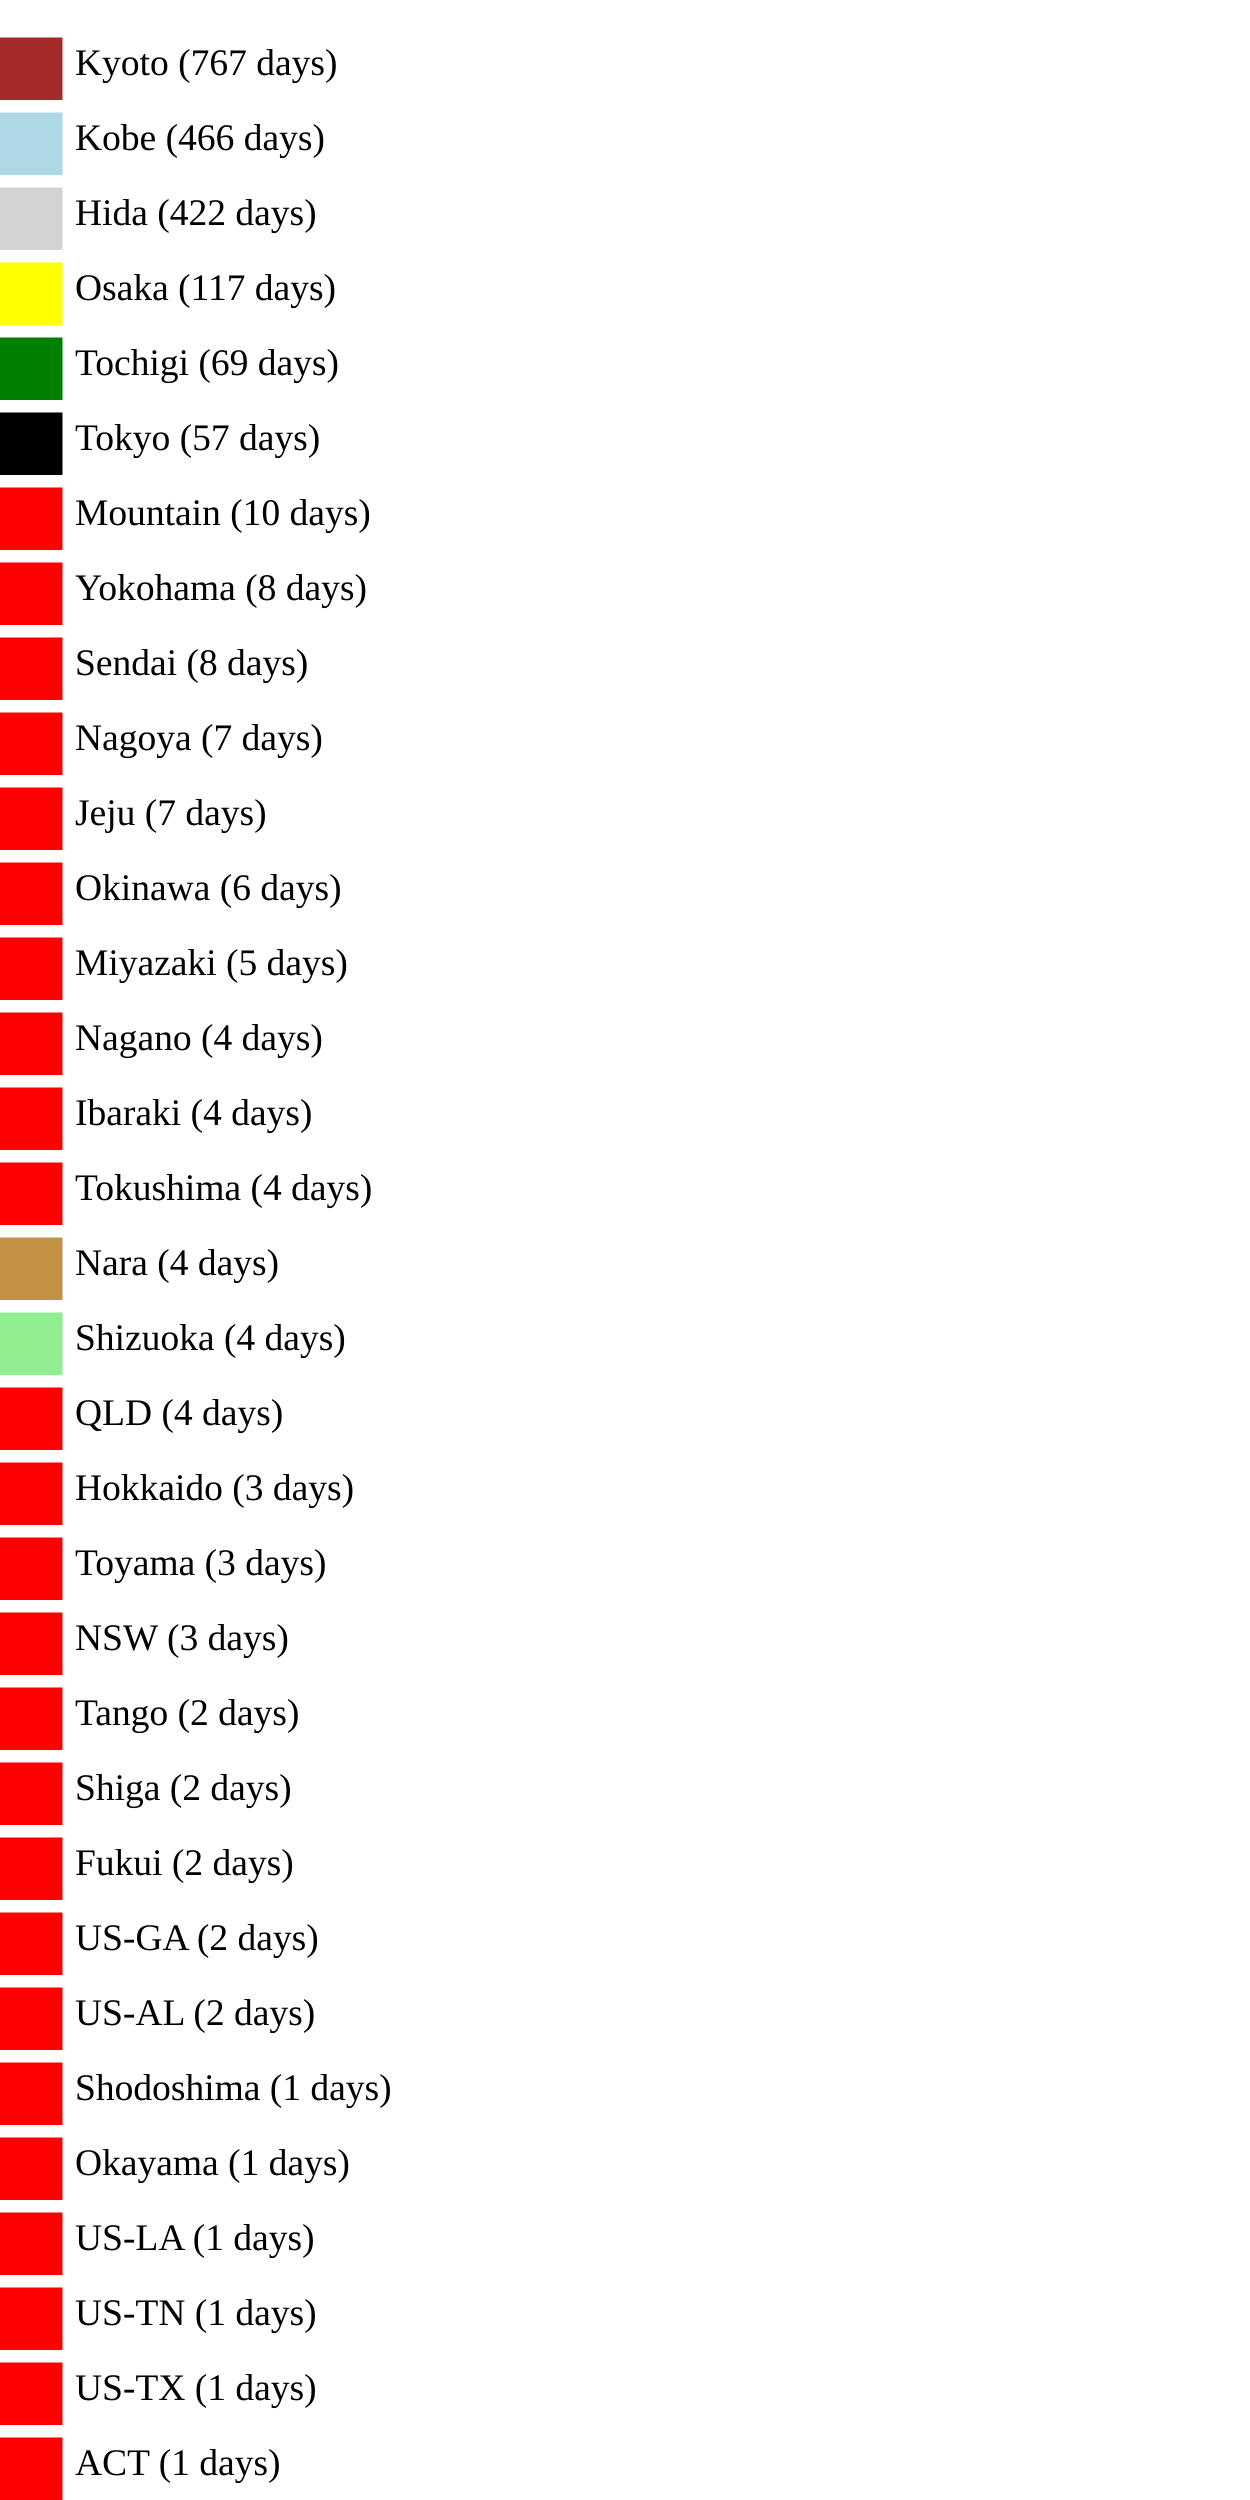
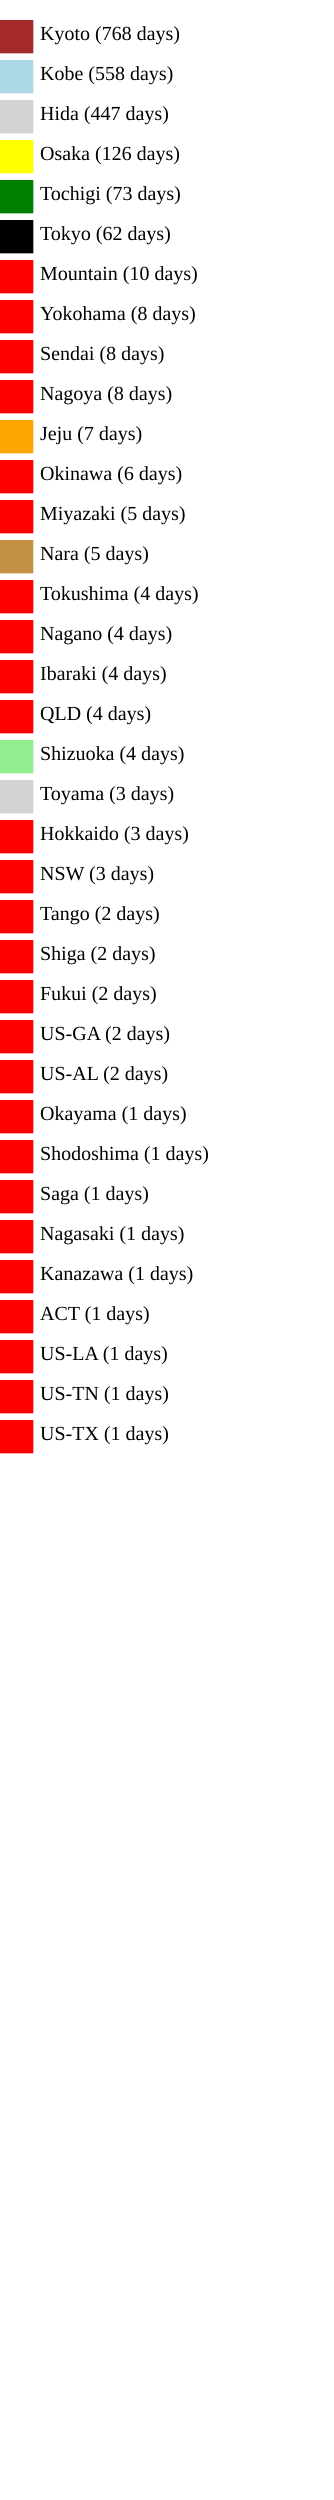
- <svg xmlns="http://www.w3.org/2000/svg" baseProfile="full" height="800" version="1.1" width="400">
+ <svg xmlns="http://www.w3.org/2000/svg" baseProfile="full" height="1500" version="1.1" width="200">
  <defs />
  <g>
    <rect fill="brown" height="20" width="20" x="0" y="12.0" />
-     <text x="24" y="24">Kyoto (767 days)</text>
+     <text x="24" y="24">Kyoto (768 days)</text>
    <rect fill="lightblue" height="20" width="20" x="0" y="36.0" />
-     <text x="24" y="48">Kobe (466 days)</text>
+     <text x="24" y="48">Kobe (558 days)</text>
    <rect fill="lightgray" height="20" width="20" x="0" y="60.0" />
-     <text x="24" y="72">Hida (422 days)</text>
+     <text x="24" y="72">Hida (447 days)</text>
    <rect fill="yellow" height="20" width="20" x="0" y="84.0" />
-     <text x="24" y="96">Osaka (117 days)</text>
+     <text x="24" y="96">Osaka (126 days)</text>
    <rect fill="green" height="20" width="20" x="0" y="108.0" />
-     <text x="24" y="120">Tochigi (69 days)</text>
+     <text x="24" y="120">Tochigi (73 days)</text>
    <rect fill="black" height="20" width="20" x="0" y="132.0" />
-     <text x="24" y="144">Tokyo (57 days)</text>
+     <text x="24" y="144">Tokyo (62 days)</text>
    <rect fill="red" height="20" width="20" x="0" y="156.0" />
    <text x="24" y="168">Mountain (10 days)</text>
    <rect fill="red" height="20" width="20" x="0" y="180.0" />
    <text x="24" y="192">Yokohama (8 days)</text>
    <rect fill="red" height="20" width="20" x="0" y="204.0" />
    <text x="24" y="216">Sendai (8 days)</text>
    <rect fill="red" height="20" width="20" x="0" y="228.0" />
-     <text x="24" y="240">Nagoya (7 days)</text>
-     <rect fill="red" height="20" width="20" x="0" y="252.0" />
+     <text x="24" y="240">Nagoya (8 days)</text>
+     <rect fill="orange" height="20" width="20" x="0" y="252.0" />
    <text x="24" y="264">Jeju (7 days)</text>
    <rect fill="red" height="20" width="20" x="0" y="276.0" />
    <text x="24" y="288">Okinawa (6 days)</text>
    <rect fill="red" height="20" width="20" x="0" y="300.0" />
    <text x="24" y="312">Miyazaki (5 days)</text>
-     <rect fill="red" height="20" width="20" x="0" y="324.0" />
-     <text x="24" y="336">Nagano (4 days)</text>
+     <rect fill="#c39143" height="20" width="20" x="0" y="324.0" />
+     <text x="24" y="336">Nara (5 days)</text>
    <rect fill="red" height="20" width="20" x="0" y="348.0" />
-     <text x="24" y="360">Ibaraki (4 days)</text>
+     <text x="24" y="360">Tokushima (4 days)</text>
    <rect fill="red" height="20" width="20" x="0" y="372.0" />
-     <text x="24" y="384">Tokushima (4 days)</text>
-     <rect fill="#c39143" height="20" width="20" x="0" y="396.0" />
-     <text x="24" y="408">Nara (4 days)</text>
-     <rect fill="lightgreen" height="20" width="20" x="0" y="420.0" />
-     <text x="24" y="432">Shizuoka (4 days)</text>
-     <rect fill="red" height="20" width="20" x="0" y="444.0" />
-     <text x="24" y="456">QLD (4 days)</text>
-     <rect fill="red" height="20" width="20" x="0" y="468.0" />
-     <text x="24" y="480">Hokkaido (3 days)</text>
+     <text x="24" y="384">Nagano (4 days)</text>
+     <rect fill="red" height="20" width="20" x="0" y="396.0" />
+     <text x="24" y="408">Ibaraki (4 days)</text>
+     <rect fill="red" height="20" width="20" x="0" y="420.0" />
+     <text x="24" y="432">QLD (4 days)</text>
+     <rect fill="lightgreen" height="20" width="20" x="0" y="444.0" />
+     <text x="24" y="456">Shizuoka (4 days)</text>
+     <rect fill="lightgray" height="20" width="20" x="0" y="468.0" />
+     <text x="24" y="480">Toyama (3 days)</text>
    <rect fill="red" height="20" width="20" x="0" y="492.0" />
-     <text x="24" y="504">Toyama (3 days)</text>
+     <text x="24" y="504">Hokkaido (3 days)</text>
    <rect fill="red" height="20" width="20" x="0" y="516.0" />
    <text x="24" y="528">NSW (3 days)</text>
    <rect fill="red" height="20" width="20" x="0" y="540.0" />
    <text x="24" y="552">Tango (2 days)</text>
    <rect fill="red" height="20" width="20" x="0" y="564.0" />
    <text x="24" y="576">Shiga (2 days)</text>
    <rect fill="red" height="20" width="20" x="0" y="588.0" />
    <text x="24" y="600">Fukui (2 days)</text>
    <rect fill="red" height="20" width="20" x="0" y="612.0" />
    <text x="24" y="624">US-GA (2 days)</text>
    <rect fill="red" height="20" width="20" x="0" y="636.0" />
    <text x="24" y="648">US-AL (2 days)</text>
    <rect fill="red" height="20" width="20" x="0" y="660.0" />
-     <text x="24" y="672">Shodoshima (1 days)</text>
+     <text x="24" y="672">Okayama (1 days)</text>
    <rect fill="red" height="20" width="20" x="0" y="684.0" />
-     <text x="24" y="696">Okayama (1 days)</text>
+     <text x="24" y="696">Shodoshima (1 days)</text>
    <rect fill="red" height="20" width="20" x="0" y="708.0" />
-     <text x="24" y="720">US-LA (1 days)</text>
+     <text x="24" y="720">Saga (1 days)</text>
    <rect fill="red" height="20" width="20" x="0" y="732.0" />
-     <text x="24" y="744">US-TN (1 days)</text>
+     <text x="24" y="744">Nagasaki (1 days)</text>
    <rect fill="red" height="20" width="20" x="0" y="756.0" />
-     <text x="24" y="768">US-TX (1 days)</text>
+     <text x="24" y="768">Kanazawa (1 days)</text>
    <rect fill="red" height="20" width="20" x="0" y="780.0" />
    <text x="24" y="792">ACT (1 days)</text>
+     <rect fill="red" height="20" width="20" x="0" y="804.0" />
+     <text x="24" y="816">US-LA (1 days)</text>
+     <rect fill="red" height="20" width="20" x="0" y="828.0" />
+     <text x="24" y="840">US-TN (1 days)</text>
+     <rect fill="red" height="20" width="20" x="0" y="852.0" />
+     <text x="24" y="864">US-TX (1 days)</text>
  </g>
</svg>
